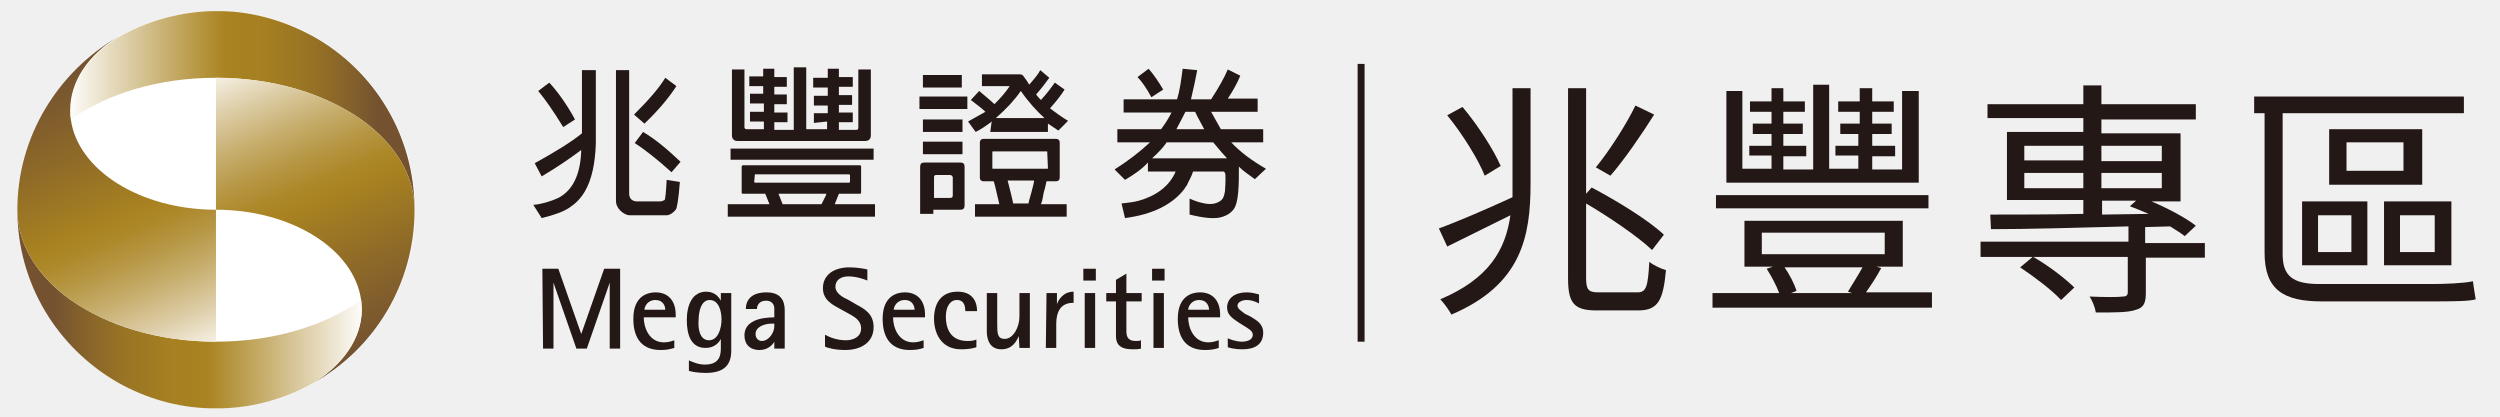
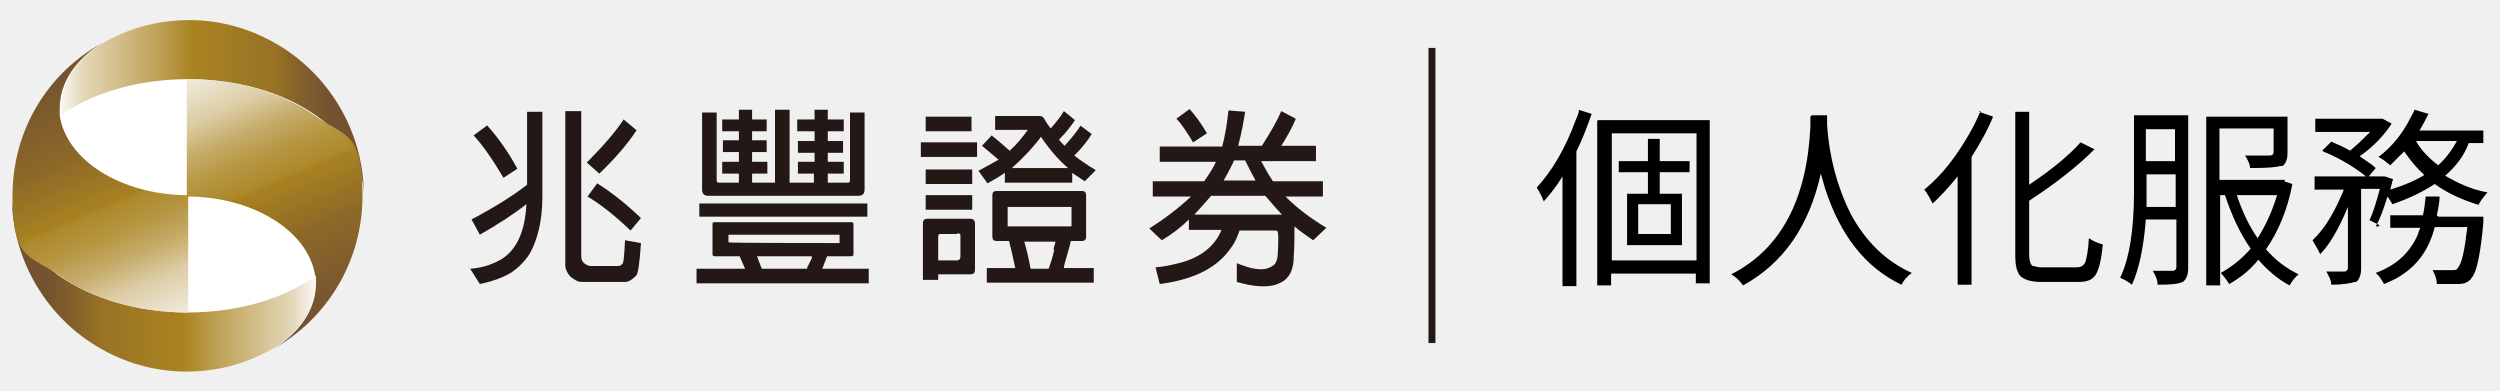
- <svg xmlns="http://www.w3.org/2000/svg" version="1.1" id="圖層_1" x="0px" y="0px" viewBox="0 0 360 60" style="enable-background:new 0 0 360 60;" xml:space="preserve">
-   <style type="text/css">
- 	.st0{fill:#231815;}
- 	.st1{fill:#FFFFFF;}
- 	.st2{fill:url(#SVGID_1_);}
- 	.st3{fill:url(#SVGID_00000124839868608909297270000011217311462982901900_);}
- 	.st4{fill:url(#SVGID_00000171707001535597793040000001014721463779702700_);}
- 	.st5{fill:url(#SVGID_00000133530160503854647990000009699469479566710679_);}
- 	.st6{fill:none;stroke:#231815;stroke-miterlimit:10;}
- 	.st7{enable-background:new    ;}
- </style>
+ <svg xmlns="http://www.w3.org/2000/svg" id="_圖層_1" version="1.1" viewBox="0 0 360 56.3">
+   <defs>
+     <linearGradient id="_未命名漸層_7" data-name="未命名漸層 7" x1="0" y1="56.3" x2="1" y2="56.3" gradientTransform="translate(8 2251.6) scale(39.7 -39.7)" gradientUnits="userSpaceOnUse">
+       <stop offset="0" stop-color="#fff" />
+       <stop offset=".1" stop-color="#e4d8ba" />
+       <stop offset=".4" stop-color="#ba9b4c" />
+       <stop offset=".5" stop-color="#a98320" />
+       <stop offset=".6" stop-color="#a47e21" />
+       <stop offset=".8" stop-color="#977225" />
+       <stop offset=".9" stop-color="#815e2b" />
+       <stop offset="1" stop-color="#745230" />
+     </linearGradient>
+     <linearGradient id="_未命名漸層_8" data-name="未命名漸層 8" x1="0" y1="56.3" x2="1" y2="56.3" gradientTransform="translate(-2103.8 913.6) rotate(67) scale(41.2 -41.2)" gradientUnits="userSpaceOnUse">
+       <stop offset="0" stop-color="#fff" />
+       <stop offset="0" stop-color="#f8f5ee" />
+       <stop offset=".2" stop-color="#dccda5" />
+       <stop offset=".3" stop-color="#c6ad6c" />
+       <stop offset=".4" stop-color="#b69642" />
+       <stop offset=".5" stop-color="#ac8829" />
+       <stop offset=".5" stop-color="#a98320" />
+       <stop offset=".7" stop-color="#8d6928" />
+       <stop offset="1" stop-color="#745230" />
+     </linearGradient>
+     <linearGradient id="_未命名漸層_9" data-name="未命名漸層 9" x1="0" y1="56.3" x2="1" y2="56.3" gradientTransform="translate(46.1 -2195.4) rotate(-180) scale(39.7 -39.7)" gradientUnits="userSpaceOnUse">
+       <stop offset="0" stop-color="#fff" />
+       <stop offset=".1" stop-color="#e4d8ba" />
+       <stop offset=".4" stop-color="#ba9b4c" />
+       <stop offset=".5" stop-color="#a98320" />
+       <stop offset=".6" stop-color="#a47e21" />
+       <stop offset=".8" stop-color="#977225" />
+       <stop offset=".9" stop-color="#815e2b" />
+       <stop offset="1" stop-color="#745230" />
+     </linearGradient>
+     <linearGradient id="_未命名漸層_10" data-name="未命名漸層 10" x1="0" y1="56.3" x2="1" y2="56.3" gradientTransform="translate(2157.7 -857.2) rotate(-113) scale(41.2 -41.2)" gradientUnits="userSpaceOnUse">
+       <stop offset="0" stop-color="#fff" />
+       <stop offset="0" stop-color="#f8f5ee" />
+       <stop offset=".2" stop-color="#dccda5" />
+       <stop offset=".3" stop-color="#c6ad6c" />
+       <stop offset=".4" stop-color="#b69642" />
+       <stop offset=".5" stop-color="#ac8829" />
+       <stop offset=".5" stop-color="#a98320" />
+       <stop offset=".7" stop-color="#8d6928" />
+       <stop offset="1" stop-color="#745230" />
+     </linearGradient>
+   </defs>
+   <line x1="206.2" y1="6.9" x2="206.2" y2="49.4" fill="none" stroke="#231815" stroke-miterlimit="10" />
+   <g>
+     <path d="M227.3,15.8l1.9.6c-.7,2-1.4,3.8-2.2,5.4v19.4h-2v-15.8c-.9,1.5-1.9,2.7-2.7,3.6-.3-.8-.7-1.5-1-2,2.2-2.4,4.1-5.6,5.6-9.7.2-.5.4-.9.5-1.4h-.1ZM230.1,17.3h16.1v23.5h-2v-1.4h-12.2v1.7h-2v-23.7h0ZM232.1,37.5h12.2v-18.3h-12.2v18.3ZM243.3,24.8h-4.3v3.1h3.2v7.4h-7.9v-7.4h3v-3.1h-4.2v-1.6h4.2v-3.2h1.7v3.2h4.3v1.6h0ZM240.6,33.7v-4.3h-4.7v4.3h4.7Z" />
+     <path d="M260.9,16.6h2.2v1.3c.3,4.8,1.5,9.1,3.4,12.9,2.1,3.9,5,6.8,8.8,8.5-.7.5-1.1,1-1.5,1.7-5.2-2.5-8.8-7.1-11-13.9-.2-.7-.4-1.4-.6-2.1-1.7,7.6-5.4,12.9-11.2,16.1-.5-.7-1-1.2-1.7-1.6,7.1-3.6,10.9-10.7,11.4-21.3v-1.4h0l.2-.2Z" />
+     <path d="M285,16.1l2,.7c-.8,2-1.9,3.9-3.1,5.8v18.4h-2v-15.6c-1.3,1.6-2.5,2.9-3.6,3.9-.4-.7-.7-1.4-1.2-2,2.6-2.1,4.8-5,6.8-8.6.5-.9.9-1.8,1.3-2.7h-.2ZM293.9,38.5h5.1c.7,0,1.1-.3,1.3-.8.2-.6.4-1.7.5-3.4.6.4,1.2.7,2,.9-.2,2.3-.6,3.9-1.2,4.6-.5.6-1.3.8-2.3.8h-5.4c-1.6,0-2.6-.4-3.1-1-.4-.6-.6-1.5-.6-2.7v-20.8h2v10.5c3.3-2.2,5.8-4.3,7.4-6.1l2,1c-2.5,2.5-5.7,5-9.4,7.4v7.8c0,.8.2,1.4.5,1.6.3,0,.7.2,1.2.2h0Z" />
+     <path d="M315.1,16.7v21.9c0,1-.3,1.7-.8,2h0c-.6.3-1.8.4-3.6.4,0-.7-.3-1.3-.7-2h2.8c.4,0,.6-.2.6-.6v-6.8h-4.4c-.3,4-1,7.2-2,9.4-.5-.4-1-.7-1.7-1,1.3-2.7,2-6.8,2-12.5v-10.9h8-.2ZM309,29.8h4.3v-4.7h-4.2v4.7h0ZM313.2,18.6h-4.2v4.6h4.2v-4.6ZM328.9,26.1l1.2.4c-.7,3.7-2,6.8-3.8,9.4,1.4,1.6,3,2.8,4.7,3.6-.5.4-.9.9-1.3,1.6-1.7-.9-3.2-2.2-4.5-3.7-1.2,1.5-2.6,2.6-4.2,3.5-.4-.7-.8-1.1-1.2-1.6,1.6-.9,3-2,4.3-3.5-1.5-2.1-2.7-4.7-3.7-7.7h-.7v13h-2v-24.3h11.7v5.3c0,.9-.3,1.5-.7,1.8h-.3c-.7.2-2,.3-4.4.3,0-.6-.3-1.1-.7-1.8h3.5c.4,0,.6-.2.6-.5v-3.4h-7.8v7.4h9.4v.2ZM327.9,28.1h-5.8c.8,2.4,1.8,4.5,3,6.2,1.2-1.9,2.1-3.9,2.8-6.2Z" />
+     <path d="M342.6,32.4l-1.4-.7c.6-1.2,1-2.7,1.5-4.5h-2.7v11.5c0,.9-.3,1.6-.7,1.9h-.2c-.7.2-1.8.4-3.4.4,0-.7-.4-1.3-.7-1.9h2.6c.3,0,.4-.2.5-.4v-8.9c-1.3,3.1-2.6,5.4-4,6.8-.2-.5-.6-1.1-1.1-2,1.5-1.4,2.8-3.4,4-6.1.2-.5.4-.8.5-1.2h-4.2v-1.9h7.4c-1.5-1.2-3.4-2.4-5.7-3.4-.2,0-.4-.2-.6-.3l1.3-1.3c.7.3,1.7.7,2.7,1.3,1-.8,2-1.8,2.9-2.7h-7.9v-1.9h9.7l1.3.7c-1.1,1.7-2.6,3.3-4.6,4.7.8.6,1.7,1.1,2.3,1.7l-1,1.2h2.3l1.2.4s-.2.6-.4,1.5c2-.6,3.6-1.3,4.9-2.1-1.1-1-2-2.1-2.9-3.4-.9.9-1.6,1.6-2,2-.6-.5-1.1-.9-1.7-1.2,2-1.5,3.5-3.4,4.7-5.8.2-.4.4-.7.5-1l2,.6c-.3.6-.7,1.4-1.3,2.4h9.2v1.8h-2.1c-.7,1.9-1.9,3.4-3.4,4.7,1.9,1.1,3.8,2,6.1,2.4-.6.7-1,1.2-1.3,1.8-2.3-.7-4.5-1.7-6.3-3-1.7,1.1-3.7,2.1-6.1,2.9-.2-.3-.4-.7-.7-1.1-.6,1.9-1.1,3.3-1.7,4.3h.5v-.2ZM351.1,31.2h6.5v.9c-.4,4.3-.9,6.9-1.6,7.8,0,0-.2.2-.2.3-.4.4-.9.7-1.8.7h-3.1c0-.8-.3-1.4-.6-2h2.7c.5,0,.8,0,.9-.3.6-.6,1-2.5,1.4-5.9h-4.7c-.8,3.2-2.5,5.5-4.9,7-.7.5-1.5.8-2.4,1.2-.4-.7-.7-1.2-1.2-1.6,3-1.1,5-3,6.1-5.6,0-.3.3-.7.3-.9h-4.3v-1.8h4.7c.2-.8.3-1.8.4-2.7h2c0,.8-.2,1.8-.4,2.7h0l.2.2ZM353.8,20.3h-5.9c.7,1.3,1.9,2.5,3.2,3.5,1.1-1,2-2.2,2.7-3.5h0Z" />
+   </g>
  <g>
    <g>
-       <g>
-         <g>
-           <path class="st0" d="M78.1,38.7h2.3l3.3,9.4h0l3.3-9.4h2.3v11.5h-1.5v-9.5h0l-3.3,9.5H83l-3.3-9.5h0v9.5h-1.5L78.1,38.7      L78.1,38.7z" />
-           <path class="st0" d="M97.1,50.1c-0.7,0.2-1.1,0.3-2,0.3c-2.4,0-3.9-1.4-3.9-4.5c0-3.4,2.2-3.8,3.2-3.8c1.9,0,2.9,1.3,2.9,3.2      v0.4h-4.6c0,1.5,0.8,3.6,2.9,3.6c0.7,0,1.2-0.2,1.5-0.3C97.1,48.9,97.1,50.1,97.1,50.1z M95.8,44.6c0-0.5-0.3-1.4-1.4-1.4      c-1.2,0-1.6,1-1.6,1.4H95.8z" />
-           <path class="st0" d="M105.3,50.5c0,2.3-1.3,3.2-3.7,3.2c-1.2,0-2.1-0.2-2.4-0.3v-1.5c0.5,0.2,1.3,0.6,2.3,0.6      c2.3,0,2.3-1.6,2.3-2.5v-1.2h0c-0.2,0.4-0.8,1.3-2.2,1.3c-2.1,0-2.7-1.9-2.7-4c0-2.2,0.8-4.1,2.8-4.1c1.3,0,1.9,0.9,2.1,1.3h0      v-1.1h1.5C105.3,42.2,105.3,50.5,105.3,50.5z M102.1,49c1.3,0,1.8-1.7,1.8-3c0-1.2-0.4-2.8-1.7-2.8c-1.3,0-1.6,1.8-1.6,2.9      C100.5,47.2,100.7,49,102.1,49z" />
-           <path class="st0" d="M111.5,49.2L111.5,49.2c-0.2,0.4-0.9,1.2-2.1,1.2c-1.5,0-2.2-0.9-2.2-2.1c0-2.1,2.3-2.6,4.3-2.6v-1.4      c-0.1-0.8-0.7-1-1.2-1c-0.9,0-1.3,0.6-1.3,1.2h-1.6c0-1.3,0.8-2.4,3-2.4c2.6,0,2.6,2,2.6,2.7v5.4h-1.5L111.5,49.2L111.5,49.2z       M111.2,46.6c-1.2,0-2.4,0.5-2.4,1.5c0,0.6,0.4,1,0.9,1c1,0,1.8-1.2,1.8-2.1v-0.4H111.2z" />
-           <path class="st0" d="M123.4,43.9c1.1,0.6,2.4,1.3,2.4,3.2c0,2.2-1.8,3.3-4.1,3.3c-1.4,0-2.6-0.3-2.9-0.5v-1.7      c0.7,0.4,1.8,0.8,3,0.8c1.1,0,2.2-0.5,2.2-1.7c0-1.2-1-1.7-1.9-2.2l-1.1-0.6c-1.1-0.6-2.5-1.3-2.5-3c0-2,1.7-3,3.8-3      c1.1,0,2.2,0.2,2.6,0.3v1.6c-0.2-0.1-1.5-0.6-2.7-0.6c-1.1,0-1.9,0.5-1.9,1.5c0,0.9,1,1.5,1.9,1.9L123.4,43.9z" />
-           <path class="st0" d="M133,50.1c-0.6,0.2-1.1,0.3-2,0.3c-2.4,0-3.9-1.4-3.9-4.5c0-3.4,2.2-3.8,3.2-3.8c1.9,0,2.9,1.3,2.9,3.2v0.4      h-4.6c0,1.5,0.8,3.6,2.9,3.6c0.7,0,1.1-0.2,1.5-0.3L133,50.1L133,50.1z M131.7,44.6c0-0.5-0.3-1.4-1.4-1.4c-1.2,0-1.6,1-1.6,1.4      H131.7z" />
-           <path class="st0" d="M140.6,50c-0.6,0.2-1.3,0.3-2.2,0.3c-3,0-3.9-2.5-3.9-4.4c0-2.2,1-3.9,3.4-3.9c2.2,0,2.8,1.5,2.8,2.8h-1.7      c0-0.6-0.1-1.6-1.2-1.6c-1,0-1.6,1-1.6,2.4c0,1.6,0.6,3.5,3.1,3.5c0.4,0,0.8,0,1.3-0.2L140.6,50L140.6,50z" />
-           <path class="st0" d="M146.7,48.4L146.7,48.4c-0.3,0.7-0.9,1.9-2.5,1.9c-1.8,0-2.1-1.6-2.1-2.6v-5.5h1.5v4.3c0,1.5,0,2.3,1.1,2.3      c1.2,0,2.1-1.7,2.1-3.2v-3.4h1.5v7.9h-1.5L146.7,48.4L146.7,48.4z" />
-           <path class="st0" d="M150.7,42.2h1.5v1.6h0c0.2-0.6,0.9-1.8,2.4-1.8v1.6c-1.4,0-2.5,0.7-2.5,3.1v3.4h-1.5L150.7,42.2L150.7,42.2      z" />
-           <path class="st0" d="M156,38.7h1.8v1.7H156V38.7z M156.2,42.2h1.5v7.9h-1.5V42.2z" />
-           <path class="st0" d="M164.3,50.2c-0.4,0.1-0.8,0.1-1.2,0.1c-1.9,0-2.4-0.8-2.4-1.9v-5h-1.4v-1.2h1.4v-1.9l1.5-0.9v2.8h2.2v1.2      h-2.2v4.2c0,0.7,0.1,1.5,1.3,1.5c0.3,0,0.6,0,0.8-0.1V50.2z" />
-           <path class="st0" d="M165.9,38.7h1.8v1.7h-1.8V38.7z M166.1,42.2h1.5v7.9h-1.5V42.2z" />
-           <path class="st0" d="M175.5,50.1c-0.6,0.2-1.1,0.3-2,0.3c-2.4,0-3.9-1.4-3.9-4.5c0-3.4,2.2-3.8,3.2-3.8c1.9,0,2.9,1.3,2.9,3.2      v0.4h-4.6c0,1.5,0.8,3.6,2.9,3.6c0.7,0,1.1-0.2,1.5-0.3L175.5,50.1L175.5,50.1z M174.1,44.6c0-0.5-0.3-1.4-1.4-1.4      c-1.2,0-1.6,1-1.6,1.4H174.1z" />
-           <path class="st0" d="M180.1,45.6c0.8,0.5,1.8,1,1.8,2.3c0,1.7-1.2,2.4-3,2.4c-1.1,0-1.8-0.2-2.1-0.3v-1.3c0.1,0.1,1.2,0.5,2,0.5      c0.7,0,1.6-0.2,1.6-1c0-0.6-0.7-0.9-1.3-1.3l-0.8-0.5c-0.7-0.5-1.6-1-1.6-2.1c0-1.4,1.2-2.2,2.8-2.2c0.8,0,1.4,0.2,1.8,0.3v1.3      c-0.2-0.1-0.9-0.5-1.8-0.5c-0.6,0-1.3,0.3-1.3,0.8c0,0.5,0.6,0.8,1.1,1.2L180.1,45.6z" />
-         </g>
-       </g>
-       <g>
-         <path class="st0" d="M83.8,10.1h2v10.6c-0.1,2.9-0.6,5.2-1.6,6.9c-0.6,1-1.3,1.7-2.2,2.3c-0.9,0.6-2.3,1.1-4,1.5l-1.2-1.9     c1.2-0.1,2.5-0.5,3.6-1c2.1-1.1,3.2-3.4,3.3-6.9c-1.6,1.2-3.5,2.5-5.7,3.8l-1-1.9c2.9-1.6,5.2-3,6.8-4.3L83.8,10.1L83.8,10.1z      M79.1,11.9c1.2,1.3,2.5,3.1,3.7,5.3l-1.7,1.1c-1.4-2.3-2.6-4-3.6-5.2L79.1,11.9z M90.6,10.1v17.8c0,0.3,0.1,0.6,0.3,0.8     c0.2,0.2,0.5,0.3,0.8,0.3h3.4c0.2,0,0.4-0.1,0.6-0.2c0.1-0.1,0.2-1,0.3-2.9l1.9,0.3c-0.2,2.5-0.4,3.8-0.6,4     C96.9,30.7,96.4,31,96,31h-5.3c-0.5,0-1-0.3-1.4-0.7c-0.4-0.4-0.6-0.9-0.6-1.3V10.1H90.6z M97.4,12.4c-1.1,1.7-2.6,3.5-4.6,5.4     l-1.5-1.3c2.1-2.1,3.6-3.8,4.5-5.3L97.4,12.4z M92.6,19c1.7,1,3.4,2.4,5.4,4.3l-1.3,1.5c-2.1-1.9-3.9-3.3-5.3-4.2L92.6,19z" />
-         <path class="st0" d="M110.2,27.9H107c-0.2,0-0.2-0.1-0.2-0.2v-3.7c0-0.1,0.1-0.2,0.2-0.2h16.8c0.2,0,0.2,0.1,0.2,0.2v3.7     c0,0.2-0.1,0.2-0.2,0.2h-3l-0.6,1.5h5.8v1.8h-21.2v-1.8h6L110.2,27.9z M125.8,21.4V23h-20.6v-1.6H125.8z M117.2,17.7v-1.4h2v-1.1     h-2v-1.4h2v-1.2h-2.1v-1.4h2.1V9.9h1.6v1.2h2v1.4h-2v1.2h1.9v1.4h-1.9v1.1h2v1.4h-2v1.1h2.5c0.2,0,0.3-0.1,0.3-0.3v-8.4h1.8v9.5     c0,0.5-0.3,0.8-0.8,0.8h-18.4c-0.5,0-0.8-0.3-0.8-0.8v-9.5h1.8v8.3c0,0.2,0.1,0.3,0.3,0.3h2.5v-1.1h-2v-1.4h2v-1.2H108v-1.4h1.9     v-1.1h-2v-1.4h2V9.9h1.6v1.2h1.8v1.4h-1.8v1.1h1.8v1.4h-1.8v1.2h1.9v1.4h-1.9v1.1h2.8v-9h1.8v8.9h3v-1.1L117.2,17.7L117.2,17.7z      M108.7,25.2C108.6,25.2,108.6,25.3,108.7,25.2l-0.1,1l0.1,0.1h13.6l0.1-0.1v-1l-0.1-0.1H108.7z M118.3,29.4l0.6-1.2l0.1-0.3     h-6.9l0.6,1.5C112.7,29.4,118.3,29.4,118.3,29.4z" />
-         <path class="st0" d="M132.4,13.9h6.9v1.8h-6.9V13.9z M134.4,30.2v0.6h-1.9V24c0-0.4,0.2-0.6,0.6-0.6h5.2c0.4,0,0.6,0.2,0.6,0.6     v5.6c0,0.4-0.2,0.6-0.6,0.6L134.4,30.2L134.4,30.2z M132.9,10.8h5.6v1.8h-5.6V10.8z M132.9,17.2h5.7V19h-5.7V17.2z M132.9,20.4     h5.7v1.8h-5.7V20.4z M136.8,25.2h-2c-0.2,0-0.3,0.1-0.3,0.3v3h2.3c0.3,0,0.4-0.1,0.4-0.4v-2.6C137.1,25.3,137,25.2,136.8,25.2z      M142.8,17.5c-0.1,0-0.1,0.1-0.1,0.1c-0.7,0.5-1.4,1-2.2,1.4l-1.1-1.5c0.4-0.2,1.2-0.7,2.5-1.4c-0.5-0.5-1.2-1-2.1-1.7l1.2-1.3     c1.2,1,1.9,1.6,2.2,1.9c0.9-0.9,1.6-1.7,2.2-2.6h-4v-1.7h5.4c0.3,0,0.5,0.1,0.6,0.3c0.3,0.4,0.6,0.8,0.8,1.2     c0.7-0.8,1.3-1.5,1.6-2.1l1.3,1.1c-0.5,0.7-1.1,1.5-1.9,2.4c0.2,0.3,0.4,0.5,0.7,0.8c0.9-1,1.5-1.8,2-2.5l1.4,1     c-0.5,0.8-1.2,1.7-2.1,2.7c0.8,0.6,1.6,1.2,2.6,1.8l-1.4,1.4c-0.5-0.3-1-0.7-1.5-1v1.2h-8.3L142.8,17.5L142.8,17.5z M149.9,29.4     h3.7v1.8h-13.2v-1.8h3.5c-0.3-1.2-0.5-2.3-0.8-3.3h-1.5c-0.3,0-0.5-0.2-0.5-0.5v-5.1c0-0.3,0.2-0.5,0.5-0.5h10.5     c0.3,0,0.5,0.2,0.5,0.5v5.1c0,0.3-0.2,0.5-0.5,0.5h-1.4c-0.1,0.4-0.2,1-0.4,1.6C150.2,28.3,150.1,28.9,149.9,29.4z M150.8,21.8     H143c-0.1,0-0.1,0-0.1,0.1v2.3c0,0.1,0,0.1,0.1,0.1h7.8c0.1,0,0.1,0,0.1-0.1L150.8,21.8C150.8,21.8,150.8,21.8,150.8,21.8z      M143.4,17h7c-1.1-1-2.3-2.3-3.4-3.9C146.1,14.4,144.9,15.7,143.4,17z M148.7,27c0.1-0.4,0.2-0.7,0.2-1h-3.8     c0.3,1.2,0.6,2.3,0.8,3.3h2.2C148.2,28.7,148.5,27.9,148.7,27z" />
-         <path class="st0" d="M169.3,24.7h-4v-1.3c-0.9,1-2.1,1.8-3.3,2.5l-1.5-1.5c1.9-1.2,3.6-2.5,5.1-3.9h-4.7v-1.9h6.3     c0.6-0.8,1.1-1.6,1.5-2.4v0h-6.9v-1.9h7.7c0.4-1.3,0.6-2.8,0.8-4.4l2.1,0.2c-0.2,1.1-0.5,2.5-0.9,4.2h2.9     c1.1-1.7,1.9-3.1,2.4-4.3l1.8,0.9c-0.4,1-1,2.1-1.8,3.3h4.3v1.9h-6.7c0.5,0.9,1,1.8,1.4,2.5h6.1v1.9h-4.6c1.2,1.3,2.9,2.6,5,3.8     l-1.6,1.5c-0.8-0.6-1.6-1.1-2.3-1.8c0,1.4,0,2.6-0.1,3.7c-0.1,1.1-0.3,2-0.7,2.5c-0.4,0.5-0.9,0.8-1.5,1     c-1.1,0.4-2.7,0.2-4.8-0.3l0-2.3c0.9,0.4,1.6,0.6,2.2,0.7c1,0.2,1.8,0,2.4-0.5c0.3-0.3,0.4-0.7,0.5-1.3c0.1-1.5,0.1-2.4,0-2.6     c-0.1-0.1-0.1-0.2-0.2-0.2h-4.4c-0.2,0.7-0.6,1.3-0.9,2c-0.2,0.2-0.3,0.5-0.5,0.7c-1.7,2.1-4.5,3.5-8.4,4l-0.5-2.1     c0.9-0.1,1.8-0.2,2.5-0.4C166.5,28.2,168.4,26.8,169.3,24.7z M163.8,11.1l1.6-1.2c0.7,0.8,1.4,1.8,2.1,3l-1.7,1.1     C165.1,12.7,164.4,11.7,163.8,11.1z M165.9,22.8h10.8c-0.4-0.4-1-1.1-2-2.3H168C167.6,21.1,166.9,21.9,165.9,22.8z M173.4,18.6     c-0.4-0.8-0.9-1.6-1.3-2.5h-1.4c-0.2,0.4-0.6,1.2-1.3,2.5H173.4z" />
-       </g>
+       <path d="M2.5,28.1C2.5,14.6,13.5,3.6,27.1,3.6s24.5,11,24.5,24.5-11,24.5-24.5,24.5S2.5,41.7,2.5,28.1Z" fill="#fff" />
+       <path d="M8.6,16.7c4.6-3.3,11.2-5.3,18.5-5.3s13.9,2,18.5,5.3c4.2,3,6.8,7.1,6.8,11.5,0-9.4-5.2-17.7-12.8-22-3.5-2-7.5-3.2-11.8-3.3h0c-.2,0-.4,0-.6,0s-.4,0-.6,0h0c-4.3.1-8.3,1.3-11.8,3.3-3.7,2.3-6.1,5.7-6.1,9.4s0,.8,0,1.1Z" fill="url(#_未命名漸層_7)" />
+       <path d="M45.5,39.7c0,.4,0,.8,0,1.1,0,3.7-2.3,7.1-6.1,9.4,7.7-4.3,12.8-12.6,12.8-22s-2.6-8.5-6.8-11.5c-4.6-3.3-11.2-5.3-18.5-5.3v16.9c9.7,0,17.6,5.1,18.5,11.5Z" fill="url(#_未命名漸層_8)" />
+       <path d="M45.5,39.7c-4.6,3.3-11.2,5.3-18.5,5.3s-13.9-2.1-18.5-5.3c-4.2-3-6.8-7.1-6.8-11.5,0,9.4,5.2,17.7,12.8,22,3.5,2,7.5,3.2,11.8,3.3h0c.2,0,.4,0,.6,0s.4,0,.6,0h0c4.3-.1,8.3-1.3,11.8-3.3,3.7-2.3,6.1-5.6,6.1-9.4s0-.8,0-1.1Z" fill="url(#_未命名漸層_9)" />
+       <path d="M8.6,16.7c0-.4,0-.8,0-1.1,0-3.7,2.3-7.1,6.1-9.4C6.9,10.5,1.8,18.7,1.8,28.2s2.6,8.5,6.8,11.5c4.6,3.3,11.2,5.3,18.5,5.3v-16.9c-9.7,0-17.6-5.1-18.5-11.5Z" fill="url(#_未命名漸層_10)" />
    </g>
    <g>
-       <g>
-         <g>
-           <path class="st1" d="M2.6,30.2c0-15.8,12.8-28.6,28.6-28.6c15.8,0,28.6,12.8,28.6,28.6S47,58.8,31.2,58.8      C15.4,58.8,2.6,46,2.6,30.2z" />
-         </g>
-         <linearGradient id="SVGID_1_" gradientUnits="userSpaceOnUse" x1="-6300.962" y1="23426.072" x2="-7042.391" y2="23426.072" gradientTransform="matrix(-6.050000e-02 0 0 6.050000e-02 -371.5801 -1401.342)">
-           <stop offset="0" style="stop-color:#FFFFFF" />
-           <stop offset="0.149" style="stop-color:#E5D9BB" />
-           <stop offset="0.4" style="stop-color:#BA9C4C" />
-           <stop offset="0.511" style="stop-color:#A98320" />
-           <stop offset="0.641" style="stop-color:#A57F21" />
-           <stop offset="0.781" style="stop-color:#987325" />
-           <stop offset="0.926" style="stop-color:#825F2C" />
-           <stop offset="1" style="stop-color:#745230" />
-         </linearGradient>
-         <path class="st2" d="M10.2,17.2c5.2-3.7,12.6-6,20.9-6s15.6,2.3,20.9,6c4.8,3.4,7.7,8,7.7,13c0-10.7-5.8-20-14.5-24.9     c-4-2.2-8.5-3.6-13.3-3.7c0,0,0,0-0.1,0c-0.2,0-0.5,0-0.7,0l0,0l0,0c-0.2,0-0.5,0-0.7,0c0,0,0,0-0.1,0C25.5,1.8,21,3.1,17,5.4     c-4.2,2.6-6.9,6.4-6.9,10.6C10.2,16.4,10.2,16.8,10.2,17.2z" />
-         <linearGradient id="SVGID_00000093150335861346085270000010851599046546009264_" gradientUnits="userSpaceOnUse" x1="-6735.994" y1="23272.887" x2="-7036.498" y2="23980.83" gradientTransform="matrix(-6.050000e-02 0 0 6.050000e-02 -371.5801 -1401.342)">
-           <stop offset="0" style="stop-color:#FFFFFF" />
-           <stop offset="2.930000e-02" style="stop-color:#F9F6EE" />
-           <stop offset="0.164" style="stop-color:#DDCDA6" />
-           <stop offset="0.285" style="stop-color:#C6AD6C" />
-           <stop offset="0.388" style="stop-color:#B69643" />
-           <stop offset="0.468" style="stop-color:#AD8829" />
-           <stop offset="0.517" style="stop-color:#A98320" />
-           <stop offset="0.747" style="stop-color:#8E6A28" />
-           <stop offset="1" style="stop-color:#745230" />
-         </linearGradient>
-         <path style="fill:url(#SVGID_00000093150335861346085270000010851599046546009264_);" d="M52,43.2c0.1,0.4,0.1,0.8,0.1,1.3     c0,4.2-2.7,8-6.9,10.6c8.7-4.9,14.5-14.2,14.5-24.9c0-5-2.9-9.6-7.7-13c-5.2-3.7-12.6-6-20.9-6v19C42,30.2,51,35.9,52,43.2z" />
-         <linearGradient id="SVGID_00000104675279760793922050000015938500863686858644_" gradientUnits="userSpaceOnUse" x1="7480.906" y1="-23611.99" x2="6739.454" y2="-23611.99" gradientTransform="matrix(6.050000e-02 0 0 -6.050000e-02 -399.9982 -1384.02)">
-           <stop offset="0" style="stop-color:#FFFFFF" />
-           <stop offset="0.149" style="stop-color:#E5D9BB" />
-           <stop offset="0.4" style="stop-color:#BA9C4C" />
-           <stop offset="0.511" style="stop-color:#A98320" />
-           <stop offset="0.641" style="stop-color:#A57F21" />
-           <stop offset="0.781" style="stop-color:#987325" />
-           <stop offset="0.926" style="stop-color:#825F2C" />
-           <stop offset="1" style="stop-color:#745230" />
-         </linearGradient>
-         <path style="fill:url(#SVGID_00000104675279760793922050000015938500863686858644_);" d="M52,43.2c-5.2,3.7-12.6,6-20.9,6     s-15.6-2.3-20.9-6c-4.8-3.4-7.7-8-7.7-13c0,10.7,5.8,19.9,14.5,24.9c3.9,2.2,8.5,3.6,13.3,3.7c0,0,0,0,0.1,0c0.2,0,0.5,0,0.7,0     l0,0l0,0c0.2,0,0.5,0,0.7,0c0,0,0,0,0.1,0c4.8-0.1,9.4-1.5,13.3-3.7c4.2-2.6,6.9-6.4,6.9-10.6C52,44.1,52,43.6,52,43.2z" />
-         <linearGradient id="SVGID_00000152973665277075476550000018245573929871808138_" gradientUnits="userSpaceOnUse" x1="7045.442" y1="-23765.482" x2="6744.968" y2="-23057.611" gradientTransform="matrix(6.050000e-02 0 0 -6.050000e-02 -399.9982 -1384.02)">
-           <stop offset="0" style="stop-color:#FFFFFF" />
-           <stop offset="2.930000e-02" style="stop-color:#F9F6EE" />
-           <stop offset="0.164" style="stop-color:#DDCDA6" />
-           <stop offset="0.285" style="stop-color:#C6AD6C" />
-           <stop offset="0.388" style="stop-color:#B69643" />
-           <stop offset="0.468" style="stop-color:#AD8829" />
-           <stop offset="0.517" style="stop-color:#A98320" />
-           <stop offset="0.747" style="stop-color:#8E6A28" />
-           <stop offset="1" style="stop-color:#745230" />
-         </linearGradient>
-         <path style="fill:url(#SVGID_00000152973665277075476550000018245573929871808138_);" d="M10.2,17.2c-0.1-0.4-0.1-0.9-0.1-1.3     c0-4.2,2.6-8,6.9-10.6C8.4,10.3,2.5,19.6,2.5,30.2c0,5,2.9,9.6,7.7,13c5.2,3.7,12.6,6,20.9,6v-19C20.2,30.2,11.2,24.5,10.2,17.2z     " />
-       </g>
+       <path d="M75.8,16.1h2.3v12.3c0,3.4-.7,6.1-1.8,8.1-.7,1.1-1.6,2-2.6,2.7-1.1.7-2.7,1.3-4.6,1.7l-1.4-2.2c1.5-.1,2.9-.5,4.2-1.2,2.4-1.3,3.7-4,3.9-8.1-1.9,1.5-4.1,2.9-6.7,4.4l-1.2-2.2c3.4-1.8,6.1-3.5,8-5v-10.5ZM70.2,18.1c1.4,1.6,2.9,3.6,4.3,6.2l-2,1.3c-1.6-2.7-3-4.7-4.3-6.1l1.9-1.4ZM83.7,16v20.9c0,.4.1.7.4,1,.3.2.6.4.9.4h3.9c.2,0,.5,0,.7-.3.2,0,.3-1.2.4-3.4l2.3.4c-.2,2.9-.4,4.4-.7,4.7-.6.6-1.1.9-1.6.9h-6.2c-.6,0-1.1-.3-1.7-.8-.4-.5-.7-1-.7-1.6V16h2.3ZM91.7,18.7c-1.3,2-3.1,4.1-5.4,6.3l-1.8-1.6c2.4-2.4,4.2-4.5,5.3-6.2l1.8,1.5ZM86,26.4c1.9,1.2,4,2.8,6.3,5l-1.5,1.8c-2.4-2.3-4.5-3.9-6.2-4.9l1.4-1.9Z" fill="#231815" />
+       <path d="M106.6,36.9h-3.7c-.2,0-.3-.1-.3-.3v-4.3c0-.2,0-.3.3-.3h19.7c.2,0,.3,0,.3.3v4.3c0,.2-.1.3-.3.3h-3.5l-.7,1.8h6.7v2.1h-24.8v-2.1h7l-.8-1.8ZM124.9,29.3v1.9h-24.2v-1.9h24.2ZM114.9,25v-1.7h2.4v-1.3h-2.4v-1.7h2.4v-1.4h-2.5v-1.7h2.5v-1.4h1.9v1.4h2.3v1.7h-2.3v1.4h2.2v1.7h-2.2v1.3h2.3v1.7h-2.3v1.3h2.9c.2,0,.3-.1.3-.3v-9.8h2.1v11.1c0,.6-.3.9-.9.9h-21.6c-.6,0-.9-.3-.9-.9v-11.1h2.1v9.8c0,.2.1.3.3.3h2.9v-1.3h-2.4v-1.7h2.4v-1.4h-2.3v-1.7h2.3v-1.3h-2.4v-1.7h2.4v-1.4h1.9v1.4h2.1v1.7h-2.1v1.3h2.1v1.7h-2.1v1.4h2.2v1.7h-2.2v1.3h3.3v-10.5h2.1v10.5h3.5v-1.3h-2.4ZM104.9,33.8c0,0,0,0,0,0v1.1h0c0,.1,15.9.1,15.9.1h.1v-1.2h-.1c0,0-15.9,0-15.9,0ZM116.2,38.6l.7-1.4v-.3c.1,0-7.9,0-7.9,0l.7,1.8h6.6Z" fill="#231815" />
+       <path d="M132.6,20.5h8.1v2.1h-8.1v-2.1ZM135.1,39.6v.7h-2.2v-8.1c0-.5.2-.7.7-.7h6.1c.5,0,.7.3.7.7v6.6c0,.5-.2.7-.7.7h-4.6ZM133.3,16.8h6.6v2.1h-6.6v-2.1ZM133.3,24.4h6.7v2.1h-6.7v-2.1ZM133.3,28.1h6.7v2.1h-6.7v-2.1ZM137.8,33.7h-2.4c-.2,0-.3.1-.3.3v3.5h2.7c.3,0,.5-.2.5-.5v-3.1c0-.2-.1-.3-.4-.3ZM144.9,24.7c0,0-.1,0-.1.1-.8.6-1.7,1.1-2.6,1.6l-1.3-1.8c.5-.3,1.5-.8,2.9-1.6-.6-.5-1.4-1.2-2.4-2l1.4-1.5c1.4,1.1,2.2,1.9,2.6,2.2,1.1-1,1.9-2,2.6-3h-4.7v-2h6.3c.3,0,.6.1.7.3.3.5.6,1,1,1.5.8-.9,1.5-1.8,1.9-2.5l1.6,1.3c-.6.9-1.3,1.8-2.3,2.8.2.3.5.6.8.9,1-1.1,1.8-2.1,2.3-2.9l1.6,1.2c-.6,1-1.4,2-2.5,3.1.9.7,1.9,1.4,3.1,2.1l-1.6,1.6c-.6-.4-1.2-.8-1.8-1.2v1.4h-9.7v-1.6ZM153.2,38.6h4.3v2.1h-15.4v-2.1h4.1c-.3-1.5-.6-2.7-.9-3.9h-1.8c-.4,0-.6-.2-.6-.6v-6c0-.4.2-.6.6-.6h12.3c.4,0,.6.2.6.6v6c0,.4-.2.6-.6.6h-1.6c-.1.5-.3,1.2-.5,1.9-.2.7-.4,1.3-.5,1.9ZM154.2,29.8h-9.1c0,0,0,0,0,0v2.7c0,0,0,.1,0,.1h9.1c0,0,.1,0,.1-.1v-2.7c0,0,0,0-.1,0ZM145.6,24.2h8.2c-1.3-1.1-2.7-2.7-3.9-4.5-1.1,1.5-2.5,3-4.2,4.5ZM151.7,35.9c.1-.4.2-.8.3-1.1h-4.5c.4,1.4.7,2.7.9,3.9h2.6c.3-.8.6-1.7.8-2.7Z" fill="#231815" />
+       <path d="M175.9,33.1h-4.7v-1.5c-1.1,1.1-2.4,2.1-3.9,3l-1.8-1.7c2.2-1.4,4.2-2.9,6-4.6h-5.5v-2.2h7.4c.7-1,1.3-1.9,1.7-2.8h0c0,0-8.1,0-8.1,0v-2.2h9c.4-1.5.7-3.3.9-5.2l2.4.2c-.2,1.3-.5,3-1,4.9h3.4c1.3-2,2.2-3.6,2.8-5l2.1,1.1c-.5,1.2-1.2,2.5-2.1,3.9h5v2.2h-7.9c.6,1.1,1.1,2,1.7,2.9h7.2v2.2h-5.4c1.5,1.5,3.4,3,5.9,4.5l-1.9,1.8c-1-.7-1.9-1.3-2.7-2,0,1.6,0,3-.1,4.3,0,1.3-.3,2.3-.8,2.9-.4.6-1,.9-1.8,1.2-1.3.4-3.2.3-5.6-.4v-2.7c1,.4,1.9.7,2.6.8,1.2.2,2.1,0,2.8-.6.3-.3.5-.9.5-1.6.1-1.8.1-2.8,0-3.1,0-.1-.2-.2-.3-.2h-5.2c-.3.8-.6,1.6-1.1,2.3-.2.3-.4.5-.6.8-2,2.5-5.2,4-9.8,4.6l-.6-2.4c1.1-.1,2.1-.3,2.9-.5,3.3-.7,5.6-2.4,6.6-4.9ZM169.4,17.1l1.9-1.4c.8.9,1.7,2.1,2.5,3.5l-2,1.3c-.9-1.5-1.7-2.7-2.4-3.4ZM172,30.9h12.6c-.4-.4-1.2-1.3-2.4-2.7h-7.8c-.6.7-1.4,1.6-2.4,2.7ZM180.8,26c-.5-.9-1-1.9-1.5-2.9h-1.6c-.2.5-.7,1.5-1.5,2.9h4.7Z" fill="#231815" />
    </g>
  </g>
-   <line class="st6" x1="196" y1="9.2" x2="196" y2="49.2" />
-   <g class="st7">
-     <path class="st0" d="M217.8,12.7h2.6v13.7c0,7.7-1.3,14.6-11.4,18.9c-0.3-0.6-1.1-1.7-1.6-2.2c7.1-3,9.4-7.2,10.1-12.1   c-3.2,1.6-6.5,3.2-9.1,4.5l-1.2-2.6c2.7-1,6.7-2.7,10.6-4.5c0-0.6,0-1.3,0-2V12.7z M213.8,25.3c-0.9-2.3-3.2-6-5.4-8.7l2.2-1.2   c2.2,2.6,4.5,6.2,5.5,8.5L213.8,25.3z M235.8,42.1c1.3,0,1.5-0.9,1.7-4.4c0.6,0.5,1.7,1,2.4,1.2c-0.4,4.3-1.1,5.8-4,5.8h-6   c-3.2,0-4.1-1-4.1-4.6V12.7h2.6v15.2l0.8-0.9c3.6,1.9,8.2,4.7,10.4,6.8l-1.7,2.2c-2-1.9-6.1-4.7-9.5-6.7V40c0,1.7,0.3,2.1,1.8,2.1   H235.8z M238.2,16.5c-1.9,3-4.3,6.5-6.3,8.8l-2.1-1.2c1.9-2.3,4.4-6.2,5.7-8.9L238.2,16.5z" />
-     <path class="st0" d="M278.2,42.2v2.1h-31.6v-2.1h9.6c-0.4-1.1-1.1-2.4-1.8-3.5l0.9-0.3h-4.1v-6.6H274v6.6h-3.8l0.7,0.2   c-0.7,1.3-1.5,2.5-2.2,3.5H278.2z M277.7,30h-30.6v-1.9h30.6V30z M276.2,26.3h-27.6V13.1h2.3v11.2h4.2v-1.9h-3.2V21h3.2v-1.7h-2.7   v-1.5h2.7v-1.7h-3.1v-1.5h3.1v-1.9h1.7v1.9h3.1v1.5h-3.1v1.7h2.8v1.5h-2.8V21h3.3v1.5h-3.3v1.9h4.3V12.2h2.3v12.1h4.2v-1.9h-3.3V21   h3.3v-1.7H265v-1.5h2.8v-1.7h-3.1v-1.5h3.1v-1.9h1.8v1.9h3.1v1.5h-3.1v1.7h2.8v1.5h-2.8V21h3.3v1.5h-3.3v1.9h4.3V13.1h2.4V26.3z    M253.7,36.6h17.7v-3.1h-17.7V36.6z M256.9,38.4c0.8,1.1,1.5,2.5,1.8,3.5l-0.8,0.3h8.8l-0.6-0.2c0.6-1,1.5-2.4,2.1-3.5H256.9z" />
-     <path class="st0" d="M317.6,37.1H309v5.1c0,1.4-0.3,2.1-1.4,2.4c-1.1,0.4-2.9,0.4-5.8,0.4c-0.1-0.7-0.5-1.7-0.9-2.3   c2.2,0.1,4.2,0.1,4.8,0c0.5,0,0.7-0.2,0.7-0.6v-5.1h-13.6c2.1,1.2,4.6,3.1,5.9,4.4l-1.9,1.8c-1.3-1.4-3.8-3.3-5.9-4.7l1.8-1.5h-7.5   v-2.2h21.3v-2.2c-7.4,0.2-14.6,0.4-19.8,0.4l-0.1-2.1c3.6,0,8.3,0,13.4-0.1v-2h-11v-9.8h11v-2h-13.8V15H300v-2.7h2.6V15h13.6v2.2   h-13.6v2H314v9.8h-4.2c2.4,1,5,2.4,6.4,3.5l-1.6,1.5c-0.5-0.4-1.3-0.9-2.1-1.4l-3.6,0.1v2.3h8.6V37.1z M291.5,23.1h8.5V21h-8.5   V23.1z M300,27.1v-2.2h-8.5v2.2H300z M302.6,21v2.2h8.7V21H302.6z M311.3,24.9h-8.7v2.2h8.7V24.9z M302.6,30.9l6.8-0.1   c-0.9-0.4-1.9-0.8-2.7-1.1l0.9-0.8h-4.9V30.9z" />
-     <path class="st0" d="M350.1,40.9c1.9,0,4.7-0.1,6-0.4c0.1,0.8,0.3,2,0.4,2.6c-0.9,0.3-3.7,0.3-6.4,0.3h-15.8c-5.5,0-8.2-1.7-8.2-7   V16.3h-1.5v-2.4h30.2v2.4h-26.1v20.3c0,3.1,1.4,4.3,5.3,4.3H350.1z M331.5,29h9.4v9.2h-9.4V29z M333.8,36.3h4.8V31h-4.8V36.3z    M348.8,26.6h-13.4v-8h13.4V26.6z M346.1,20.5h-8.2v4.1h8.2V20.5z M353,38.2h-9.7V29h9.7V38.2z M350.6,31h-5v5.3h5V31z" />
-   </g>
</svg>
